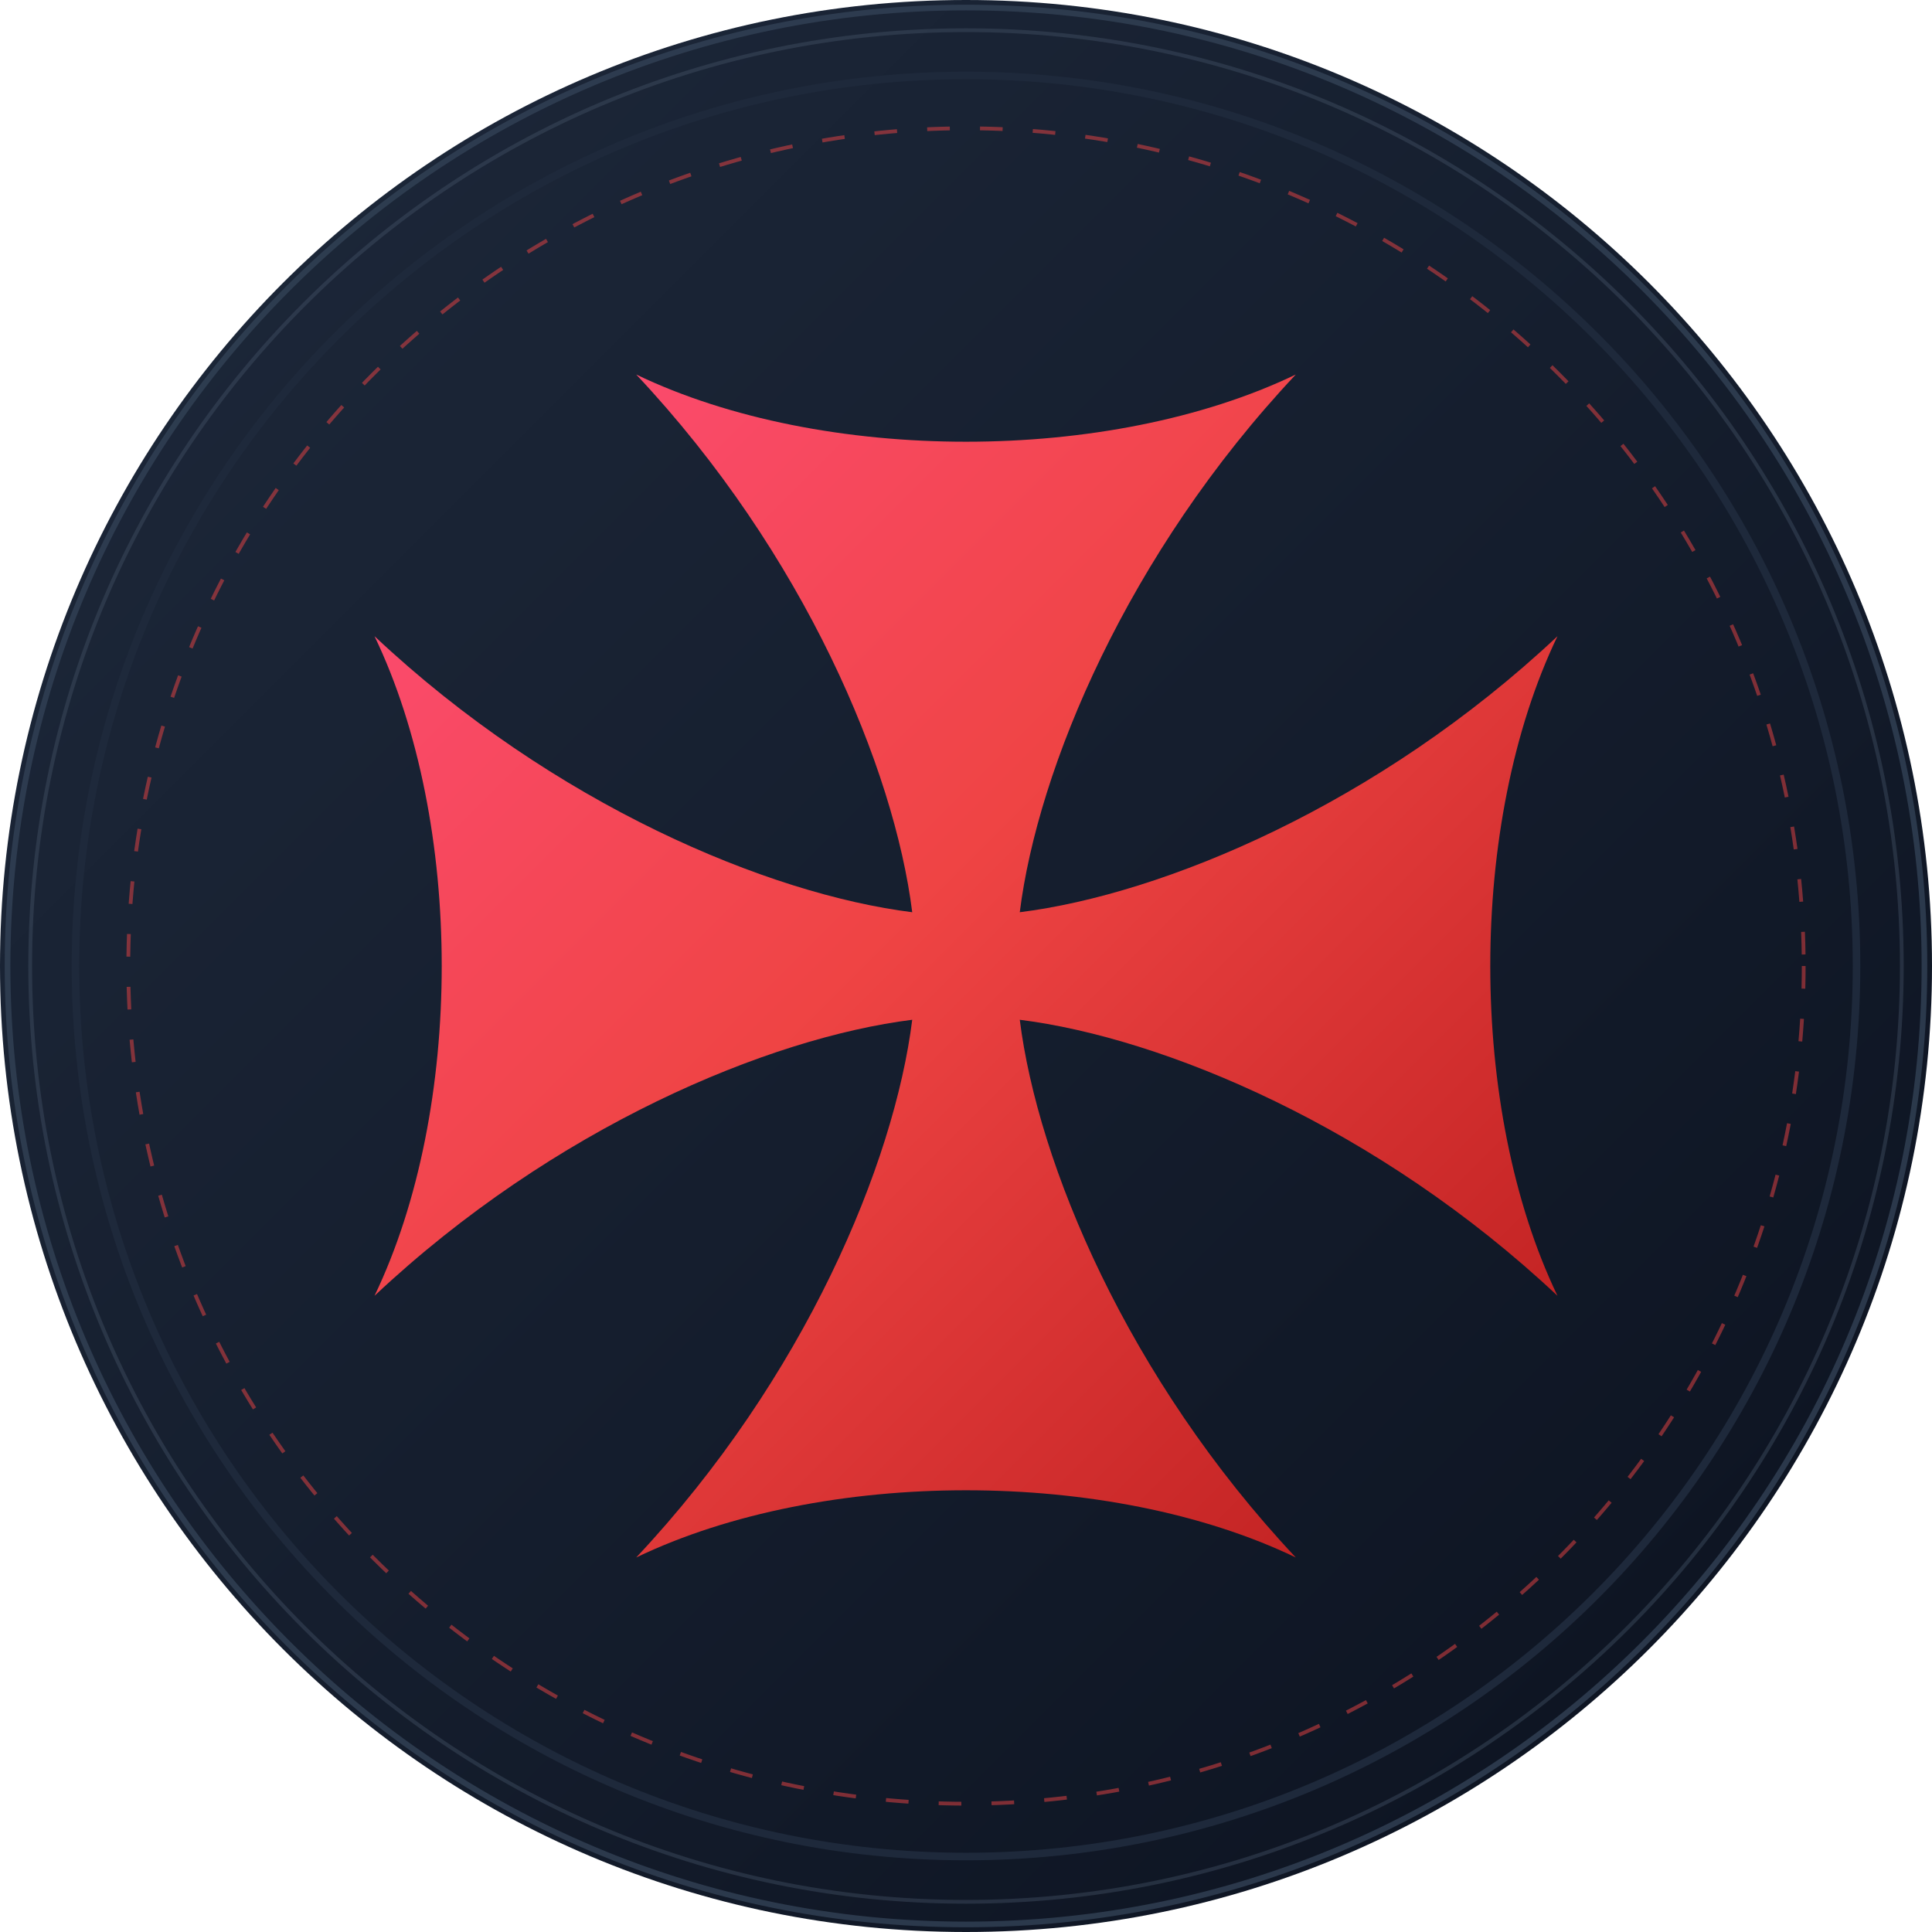
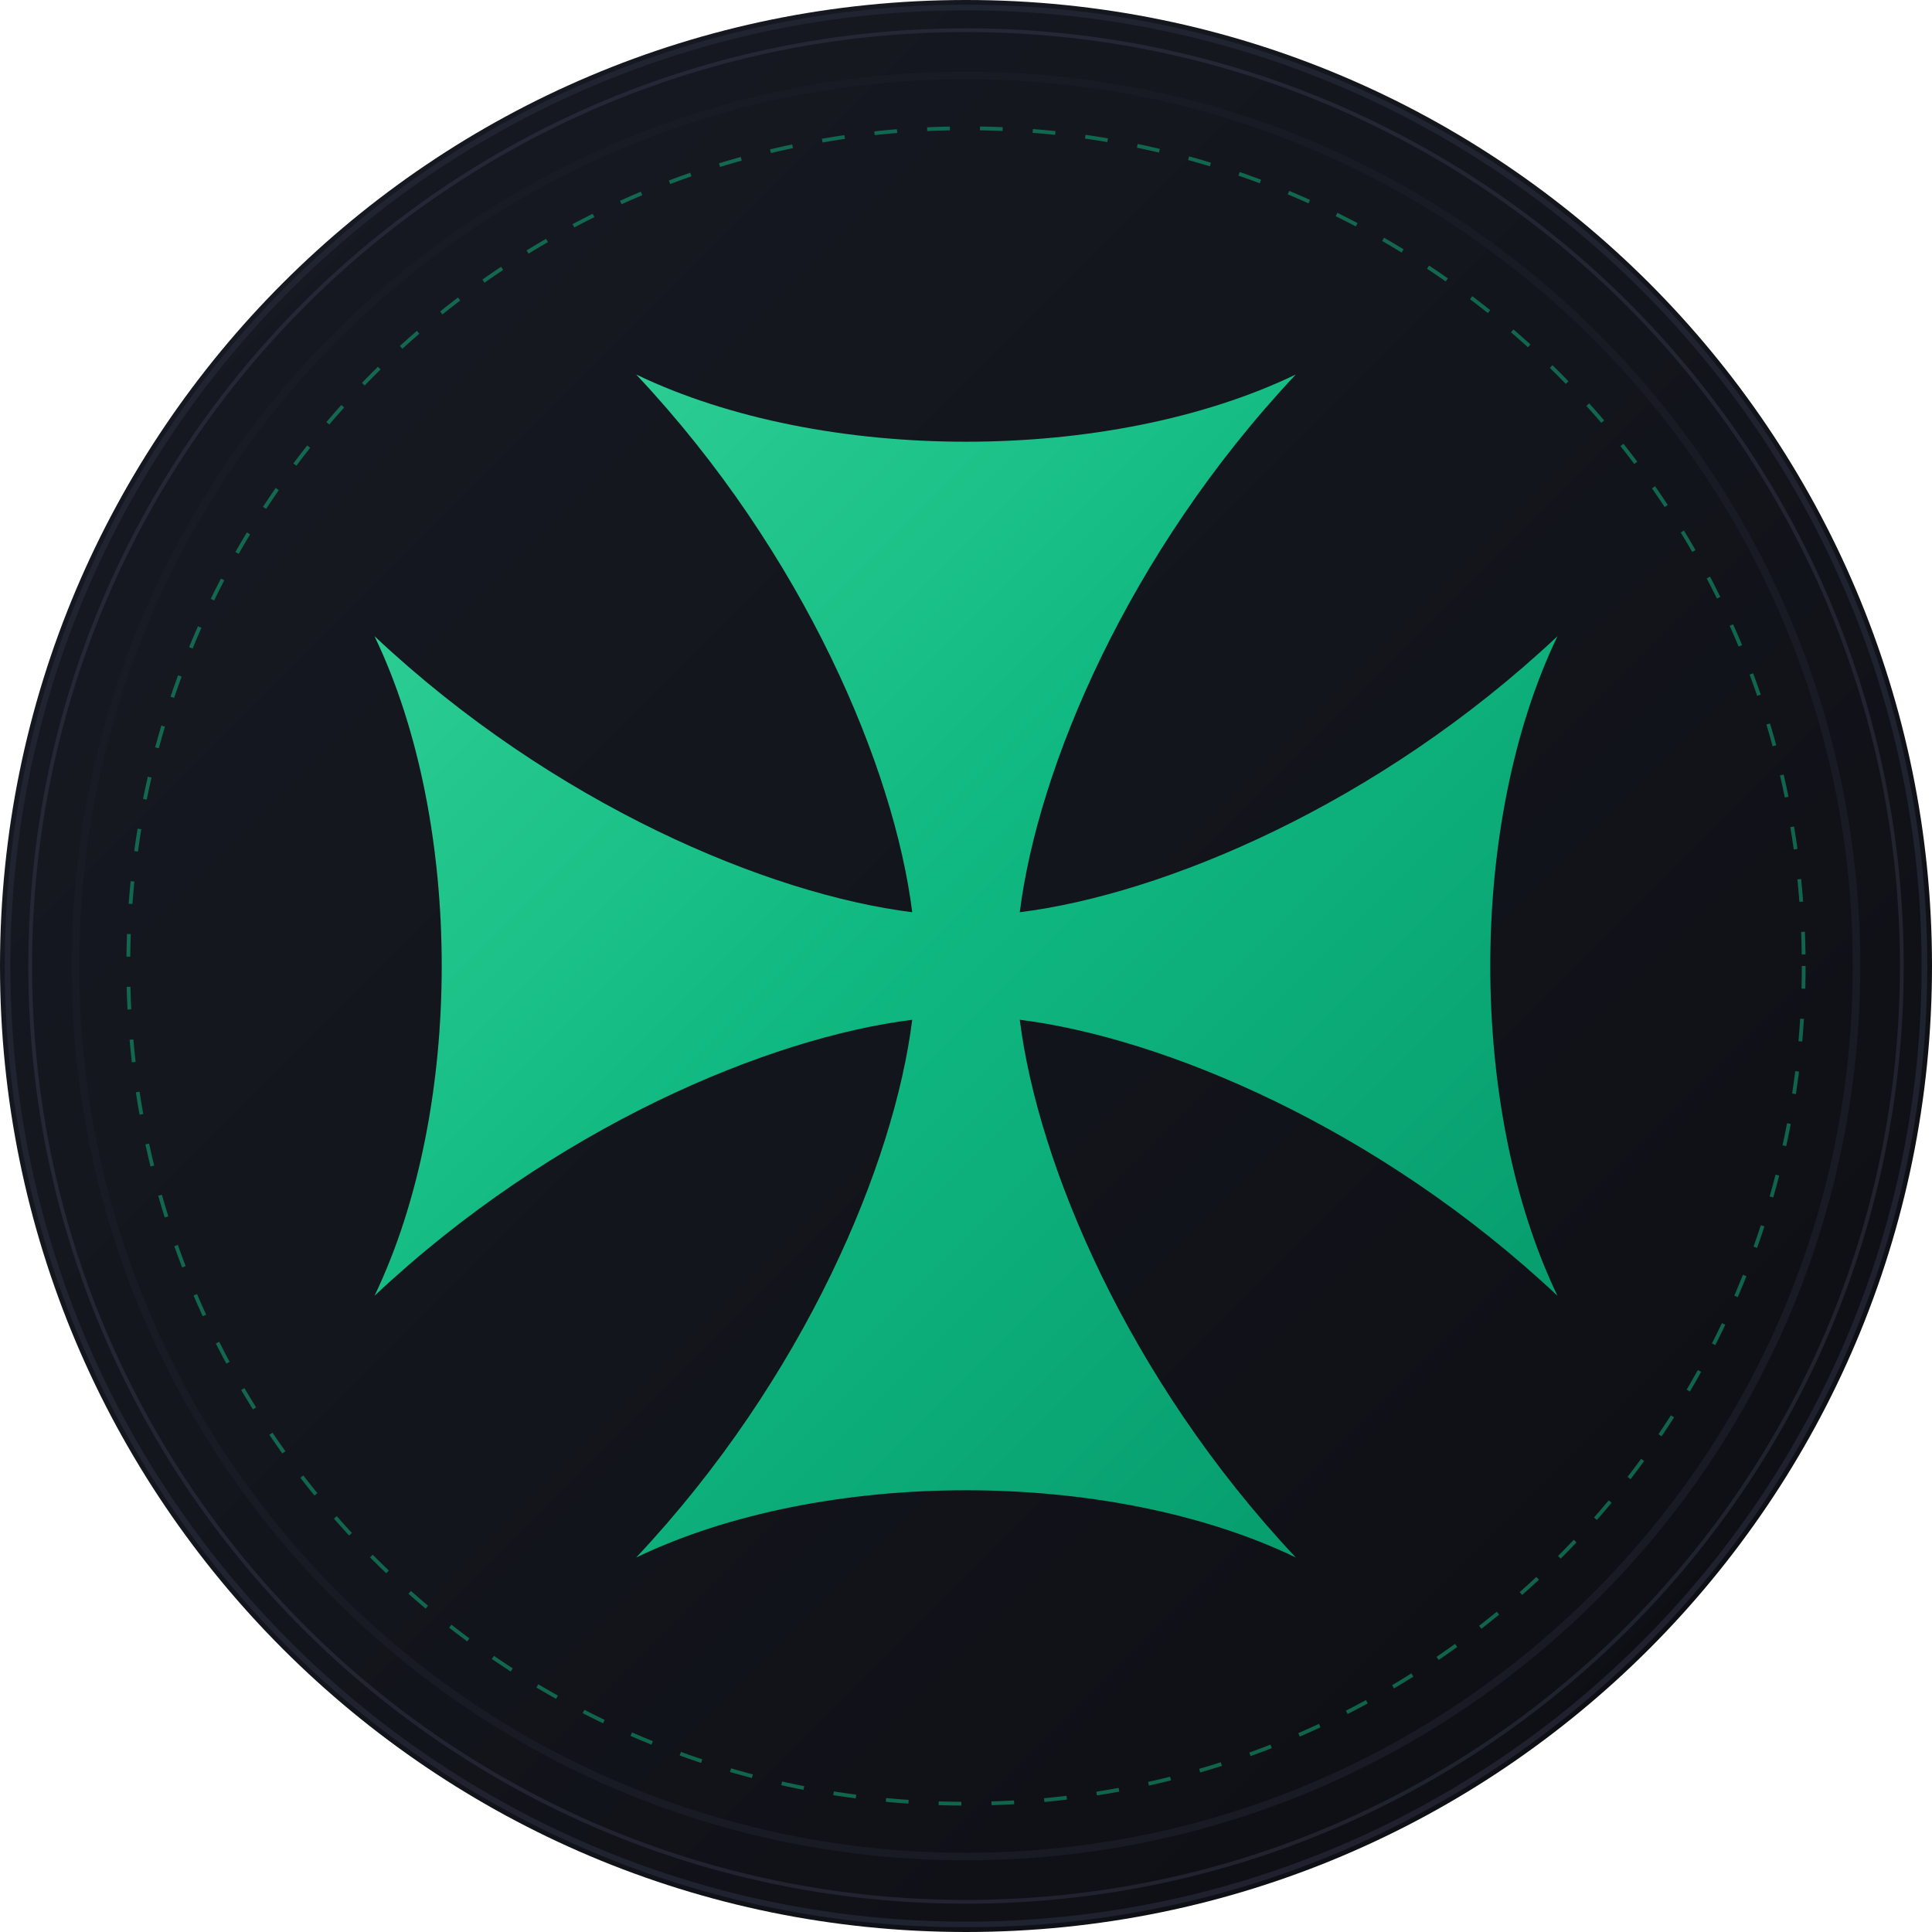
<svg xmlns="http://www.w3.org/2000/svg" viewBox="0 0 512 512" width="100%" height="100%">
  <defs>
    <linearGradient id="logoDarkBg" x1="0%" y1="0%" x2="100%" y2="100%">
-       <stop offset="0%" stop-color="#1e293b" />
-       <stop offset="50%" stop-color="#151e2e" />
-       <stop offset="100%" stop-color="#0b111e" />
+       <stop offset="0%" stop-color="#181a24" />
+       <stop offset="50%" stop-color="#13151c" />
+       <stop offset="100%" stop-color="#0c0d12" />
    </linearGradient>
    <linearGradient id="crusaderCrossGrad" x1="0%" y1="0%" x2="100%" y2="100%">
-       <stop offset="0%" stop-color="#ff4d79" />
-       <stop offset="45%" stop-color="#ef4444" />
-       <stop offset="100%" stop-color="#b91c1c" />
+       <stop offset="0%" stop-color="#34d399" />
+       <stop offset="45%" stop-color="#10b981" />
+       <stop offset="100%" stop-color="#059669" />
    </linearGradient>
    <g id="templarCrossSingle">
      <path d="M -15 -15                 C -20 -55 -45 -115 -92 -165                 C -40 -140 40 -140 92 -165                 C 45 -115 20 -55 15 -15                 C 55 -20 115 -45 165 -92                 C 140 -40 140 40 165 92                 C 115 45 55 20 15 15                 C 20 55 45 115 92 165                 C 40 140 -40 140 -92 165                 C -45 115 -20 55 -15 15                 C -55 20 -115 45 -165 92                 C -140 40 -140 -40 -165 -92                 C -115 -45 -55 -20 -15 -15 Z" />
    </g>
  </defs>
  <circle cx="256" cy="256" r="256" fill="url(#logoDarkBg)" />
-   <circle cx="256" cy="256" r="254" fill="none" stroke="#334155" stroke-width="1.5" stroke-opacity="0.8" />
-   <circle cx="256" cy="256" r="248" fill="none" stroke="#475569" stroke-width="1" stroke-opacity="0.4" />
-   <circle cx="256" cy="256" r="236" fill="none" stroke="#1e293b" stroke-width="2" />
-   <circle cx="256" cy="256" r="222" fill="none" stroke="#ef4444" stroke-width="1" stroke-opacity="0.5" stroke-dasharray="6 8" />
+   <circle cx="256" cy="256" r="254" fill="none" stroke="#242735" stroke-width="1.5" stroke-opacity="0.8" />
+   <circle cx="256" cy="256" r="248" fill="none" stroke="#3b3f54" stroke-width="1" stroke-opacity="0.4" />
+   <circle cx="256" cy="256" r="236" fill="none" stroke="#181a24" stroke-width="2" />
+   <circle cx="256" cy="256" r="222" fill="none" stroke="#10b981" stroke-width="1" stroke-opacity="0.5" stroke-dasharray="6 8" />
  <g transform="translate(256, 256) scale(0.95)" fill="url(#crusaderCrossGrad)">
    <use href="#templarCrossSingle" />
  </g>
</svg>
